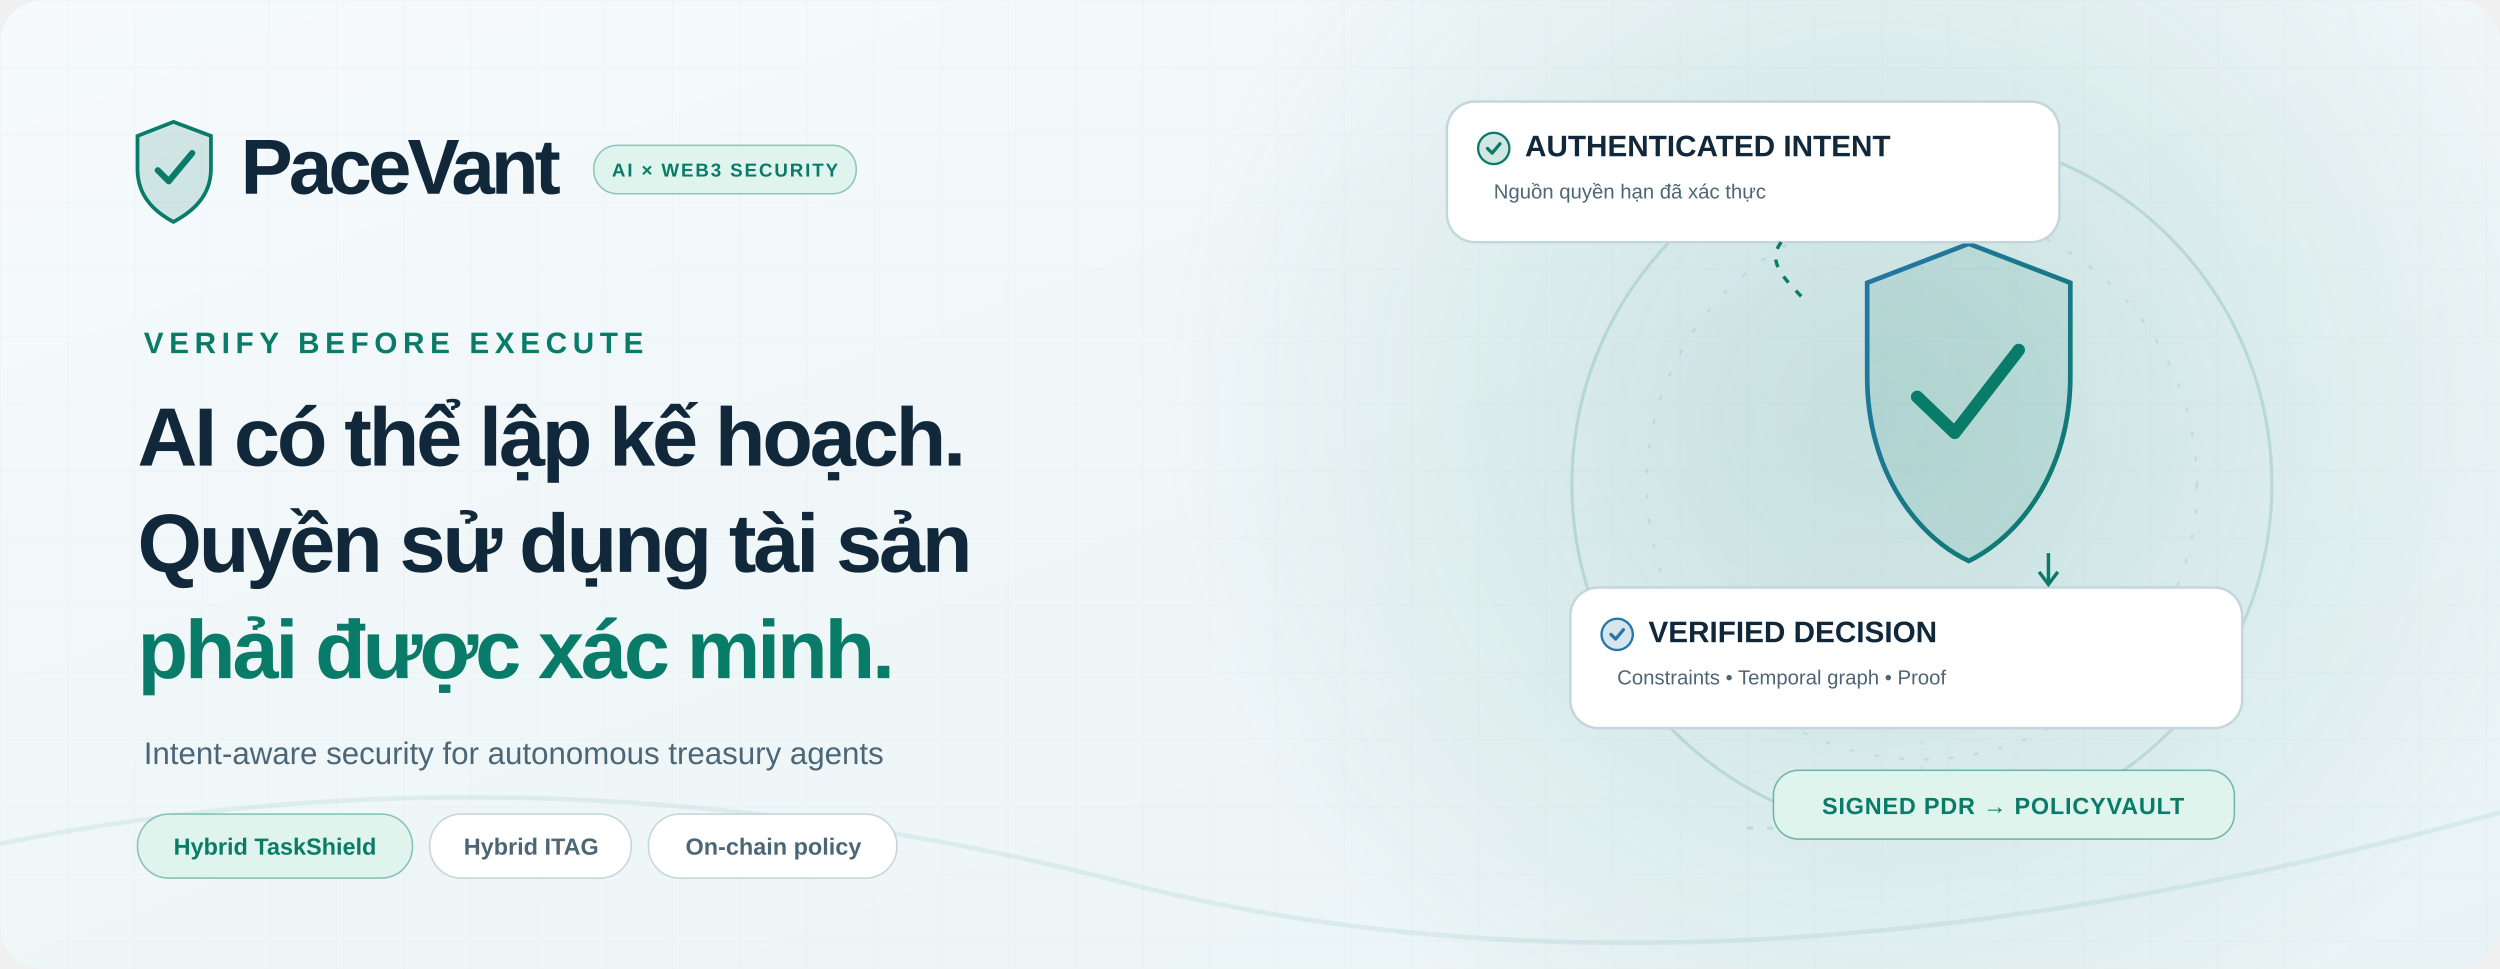
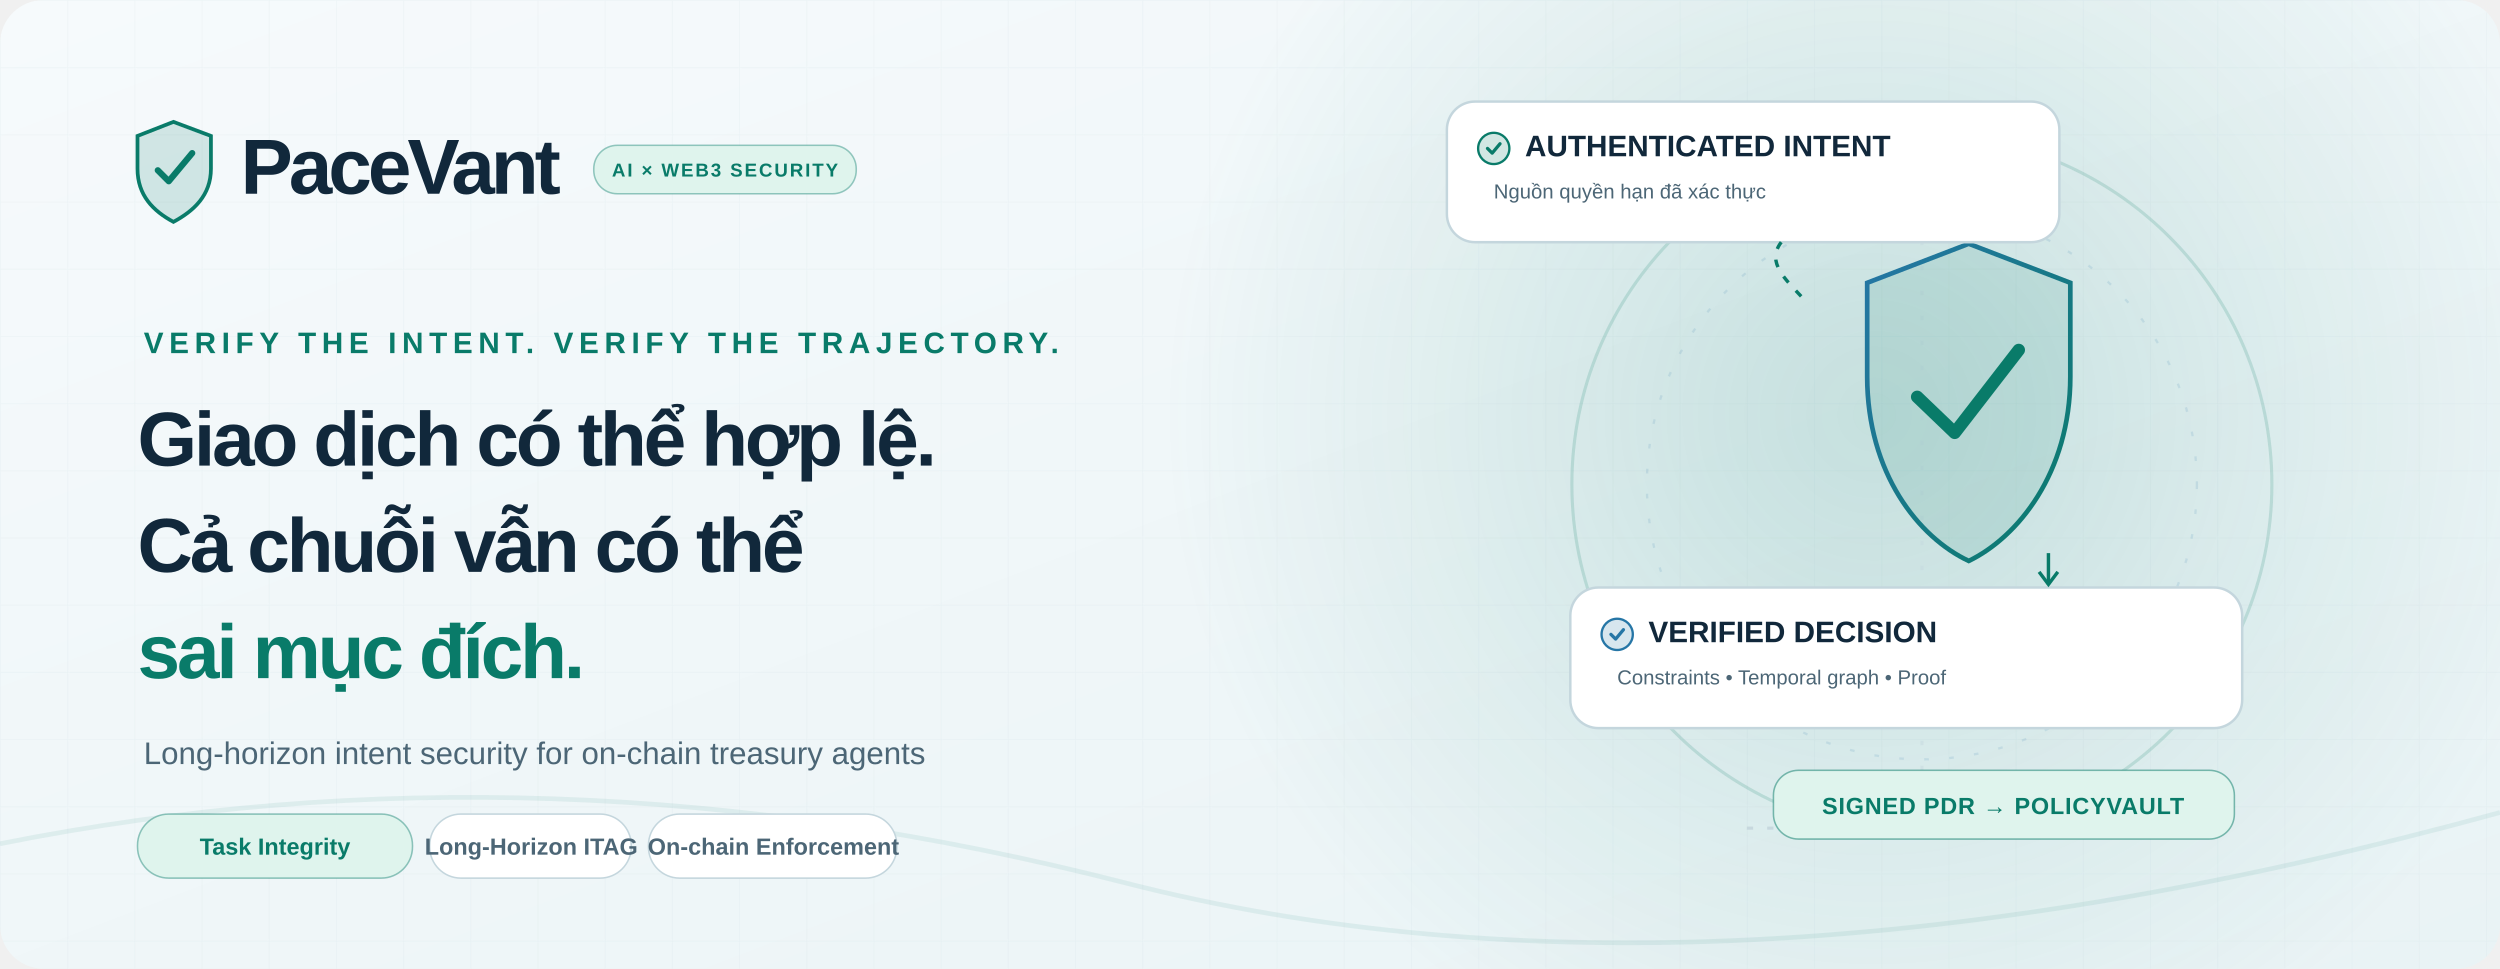
<svg xmlns="http://www.w3.org/2000/svg" viewBox="0 0 1600 620" role="img" aria-label="PaceVant: kiểm chứng ý định trước khi AI Agent được phép thực thi giao dịch">
  <defs>
    <linearGradient id="bg" x1="0" y1="0" x2="1" y2="1">
      <stop offset="0" stop-color="#F6FAFC" />
      <stop offset="1" stop-color="#E9F3F5" />
    </linearGradient>
    <radialGradient id="halo">
      <stop offset="0" stop-color="#097B69" stop-opacity=".18" />
      <stop offset="1" stop-color="#097B69" stop-opacity="0" />
    </radialGradient>
    <linearGradient id="stroke" x1="0" y1="0" x2="1" y2="1">
      <stop offset="0" stop-color="#2676A6" />
      <stop offset="1" stop-color="#097B69" />
    </linearGradient>
    <pattern id="grid" width="43" height="43" patternUnits="userSpaceOnUse">
      <path d="M43 0H0V43" fill="none" stroke="#C4D6DD" stroke-width=".75" opacity=".28" />
    </pattern>
  </defs>
  <rect width="1600" height="620" rx="28" fill="url(#bg)" />
  <rect width="1600" height="620" rx="28" fill="url(#grid)" opacity=".66" />
  <circle cx="1200" cy="265" r="460" fill="url(#halo)" />
  <path d="M0 540Q350 470 720 565T1600 520" fill="none" stroke="#097B69" stroke-opacity=".08" stroke-width="3" />
  <g transform="translate(88,78)">
    <path d="M23 0L47 9V30C47 47 36 57 23 64C10 57 0 47 0 30V9Z" fill="#097B69" fill-opacity=".16" stroke="#097B69" stroke-width="2.4" />
    <path d="M13 31l7 7 15 -18" fill="none" stroke="#097B69" stroke-linecap="round" stroke-linejoin="round" stroke-width="4" />
    <text x="66" y="46" font-family="Arial,Helvetica,sans-serif" font-size="50" font-weight="800" letter-spacing="-2.5" fill="#11283B">PaceVant</text>
    <rect x="292" y="15" width="168" height="31" rx="15" fill="#DFF4ED" stroke="#097B69" stroke-opacity=".4" />
    <text x="376" y="35" text-anchor="middle" font-family="Arial,Helvetica,sans-serif" font-size="12" letter-spacing="1.2" font-weight="700" fill="#097B69">AI × WEB3 SECURITY</text>
  </g>
-   <text x="92" y="226" font-family="Arial,Helvetica,sans-serif" font-size="19" font-weight="700" letter-spacing="3.6" fill="#097B69">VERIFY BEFORE EXECUTE</text>
-   <text x="88" y="298" font-family="Arial,Helvetica,sans-serif" font-size="53" font-weight="800" letter-spacing="-2.0" fill="#11283B">AI có thể lập kế hoạch.</text>
-   <text x="88" y="366" font-family="Arial,Helvetica,sans-serif" font-size="53" font-weight="800" letter-spacing="-2.0" fill="#11283B">Quyền sử dụng tài sản</text>
-   <text x="88" y="434" font-family="Arial,Helvetica,sans-serif" font-size="53" font-weight="800" letter-spacing="-2.0" fill="#097B69">phải được xác minh.</text>
-   <text x="92" y="489" font-family="Arial,Helvetica,sans-serif" font-size="20" fill="#4C6676">Intent-aware security for autonomous treasury agents</text>
+   <text x="92" y="226" font-family="Arial,Helvetica,sans-serif" font-size="19" font-weight="700" letter-spacing="3.6" fill="#097B69">VERIFY THE INTENT. VERIFY THE TRAJECTORY.</text>
+   <text x="88" y="298" font-family="Arial,Helvetica,sans-serif" font-size="49" font-weight="800" letter-spacing="-2.0" fill="#11283B">Giao dịch có thể hợp lệ.</text>
+   <text x="88" y="366" font-family="Arial,Helvetica,sans-serif" font-size="49" font-weight="800" letter-spacing="-2.0" fill="#11283B">Cả chuỗi vẫn có thể</text>
+   <text x="88" y="434" font-family="Arial,Helvetica,sans-serif" font-size="49" font-weight="800" letter-spacing="-2.0" fill="#097B69">sai mục đích.</text>
+   <text x="92" y="489" font-family="Arial,Helvetica,sans-serif" font-size="20" fill="#4C6676">Long-horizon intent security for on-chain treasury agents</text>
  <rect x="88" y="521" width="176" height="41" rx="20" fill="#DFF4ED" stroke="#097B69" stroke-opacity=".42" />
-   <text x="176" y="547" text-anchor="middle" font-size="15" font-weight="700" font-family="Arial,Helvetica,sans-serif" fill="#097B69">Hybrid TaskShield</text>
+   <text x="176" y="547" text-anchor="middle" font-size="15" font-weight="700" font-family="Arial,Helvetica,sans-serif" fill="#097B69">Task Integrity</text>
  <rect x="275" y="521" width="129" height="41" rx="20" fill="#FFFFFF" stroke="#C4D6DD" />
-   <text x="340" y="547" text-anchor="middle" font-size="15" font-weight="700" font-family="Arial,Helvetica,sans-serif" fill="#4C6676">Hybrid ITAG</text>
+   <text x="340" y="547" text-anchor="middle" font-size="15" font-weight="700" font-family="Arial,Helvetica,sans-serif" fill="#4C6676">Long-Horizon ITAG</text>
  <rect x="415" y="521" width="159" height="41" rx="20" fill="#FFFFFF" stroke="#C4D6DD" />
-   <text x="495" y="547" text-anchor="middle" font-size="15" font-weight="700" font-family="Arial,Helvetica,sans-serif" fill="#4C6676">On-chain policy</text>
+   <text x="495" y="547" text-anchor="middle" font-size="15" font-weight="700" font-family="Arial,Helvetica,sans-serif" fill="#4C6676">On-chain Enforcement</text>
  <g opacity=".9">
    <path d="M1107 70l196 0" stroke="#C4D6DD" stroke-width="2" stroke-dasharray="4 9" />
    <path d="M1118 530l200 0" stroke="#C4D6DD" stroke-width="2" stroke-dasharray="4 9" />
    <path d="M1230 90V522" stroke="#C4D6DD" stroke-width="2" stroke-dasharray="3 13" opacity=".5" />
    <circle cx="1230" cy="310" r="224" fill="none" stroke="#097B69" stroke-opacity=".18" stroke-width="2" />
    <circle cx="1230" cy="310" r="176" fill="none" stroke="#2676A6" stroke-opacity=".14" stroke-width="1.5" stroke-dasharray="3 13" />
  </g>
  <path d="M1260 156l65 25v60c0 62-34 103-65 118-32-15-65-56-65-118v-60z" fill="#097B69" fill-opacity=".11" stroke="url(#stroke)" stroke-width="3" />
  <path d="M1227 254l24 23 41-53" fill="none" stroke="#097B69" stroke-width="8" stroke-linecap="round" stroke-linejoin="round" />
  <rect x="926" y="65" width="392" height="90" rx="18" fill="#FFFFFF" stroke="#C4D6DD" stroke-width="1.6" />
  <circle cx="956" cy="95" r="10" fill="#097B69" fill-opacity=".18" stroke="#097B69" stroke-width="1.5" />
  <path d="M952 95 l3 3 5 -6" fill="none" stroke="#097B69" stroke-width="2.1" stroke-linecap="round" stroke-linejoin="round" />
  <text x="976" y="100" font-family="Arial,Helvetica,sans-serif" font-size="19" font-weight="700" fill="#11283B">AUTHENTICATED INTENT</text>
  <text x="956" y="127" font-family="Arial,Helvetica,sans-serif" font-size="13" fill="#4C6676">Nguồn quyền hạn đã xác thực</text>
  <rect x="1005" y="376" width="430" height="90" rx="18" fill="#FFFFFF" stroke="#C4D6DD" stroke-width="1.6" />
  <circle cx="1035" cy="406" r="10" fill="#2676A6" fill-opacity=".18" stroke="#2676A6" stroke-width="1.5" />
  <path d="M1031 406 l3 3 5 -6" fill="none" stroke="#2676A6" stroke-width="2.1" stroke-linecap="round" stroke-linejoin="round" />
  <text x="1055" y="411" font-family="Arial,Helvetica,sans-serif" font-size="19" font-weight="700" fill="#11283B">VERIFIED DECISION</text>
  <text x="1035" y="438" font-family="Arial,Helvetica,sans-serif" font-size="13" fill="#4C6676">Constraints  •  Temporal graph  •  Proof</text>
  <path d="M1140 155C1130 168 1143 179 1154 191" stroke="#097B69" stroke-width="2.2" fill="none" stroke-dasharray="5 7" />
  <path d="M1311 354v20" stroke="#097B69" stroke-width="2.2" fill="none" />
  <path d="M1305 366l6 8 6-8" stroke="#097B69" stroke-width="2.2" fill="none" />
  <rect x="1135" y="493" width="295" height="44" rx="16" fill="#DFF4ED" stroke="#097B69" stroke-opacity=".5" />
  <text x="1282" y="521" text-anchor="middle" font-family="Arial,Helvetica,sans-serif" font-size="15" font-weight="700" letter-spacing=".5" fill="#097B69">SIGNED PDR → POLICYVAULT</text>
</svg>
